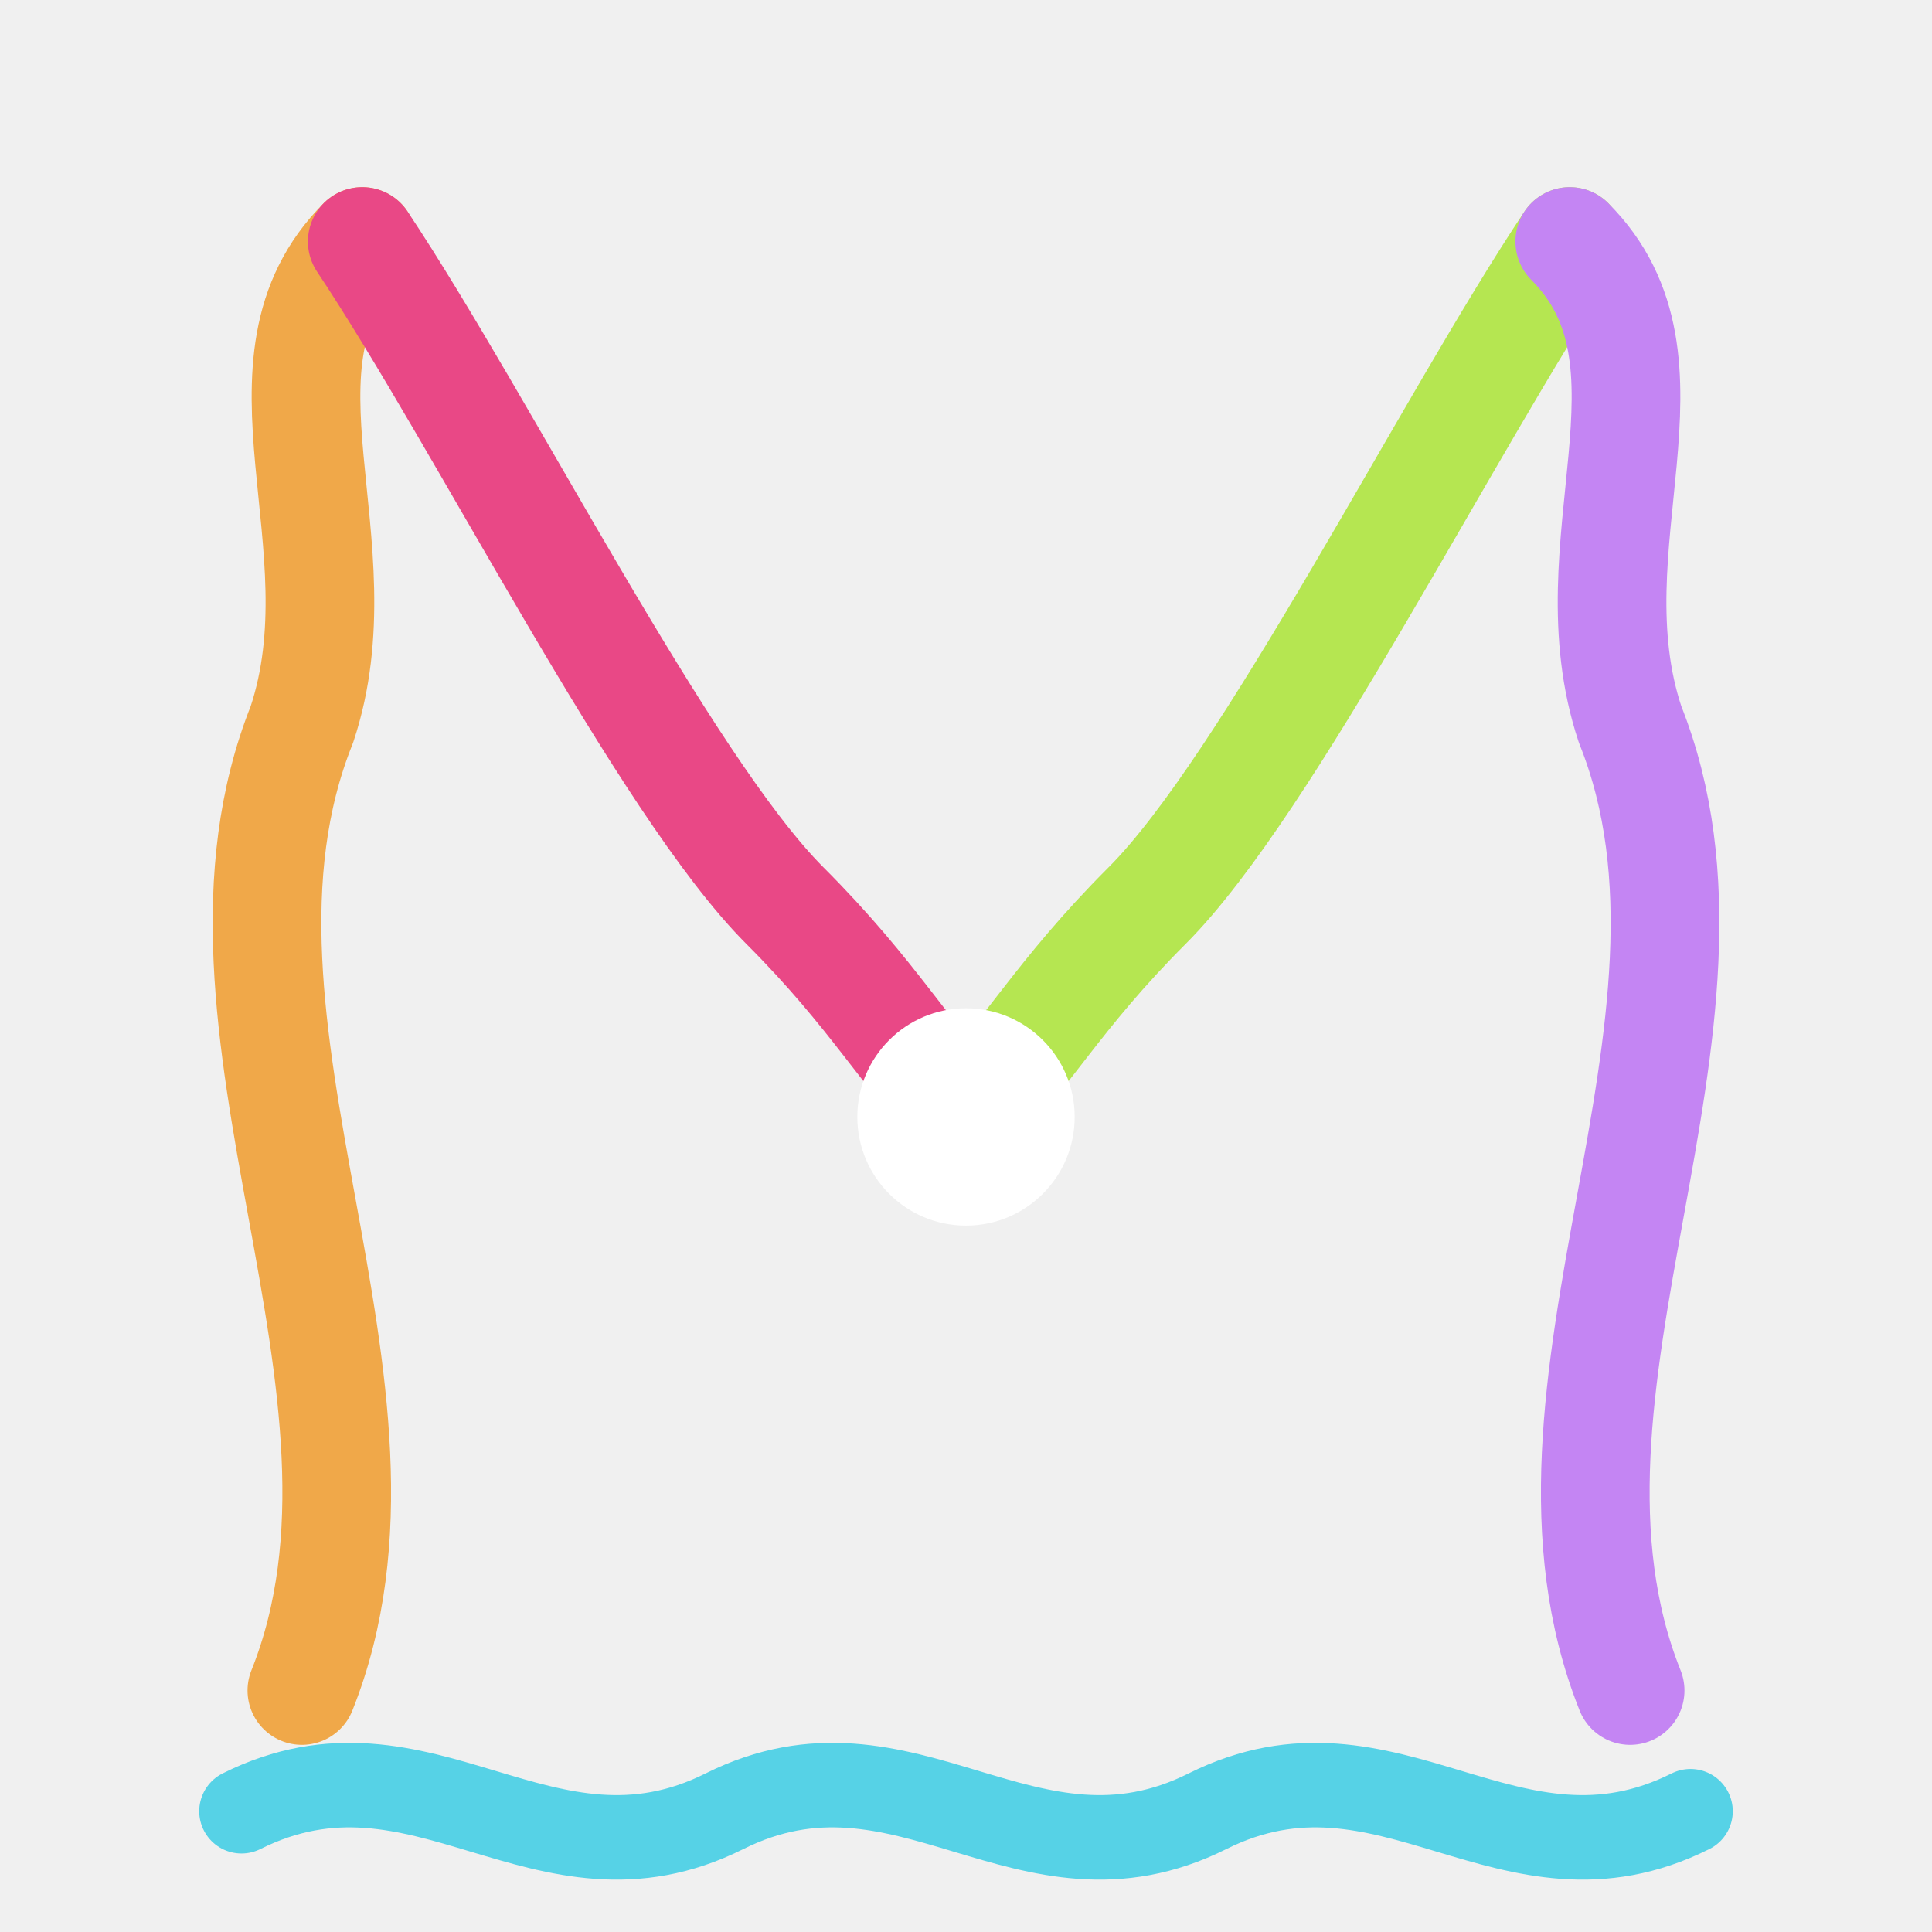
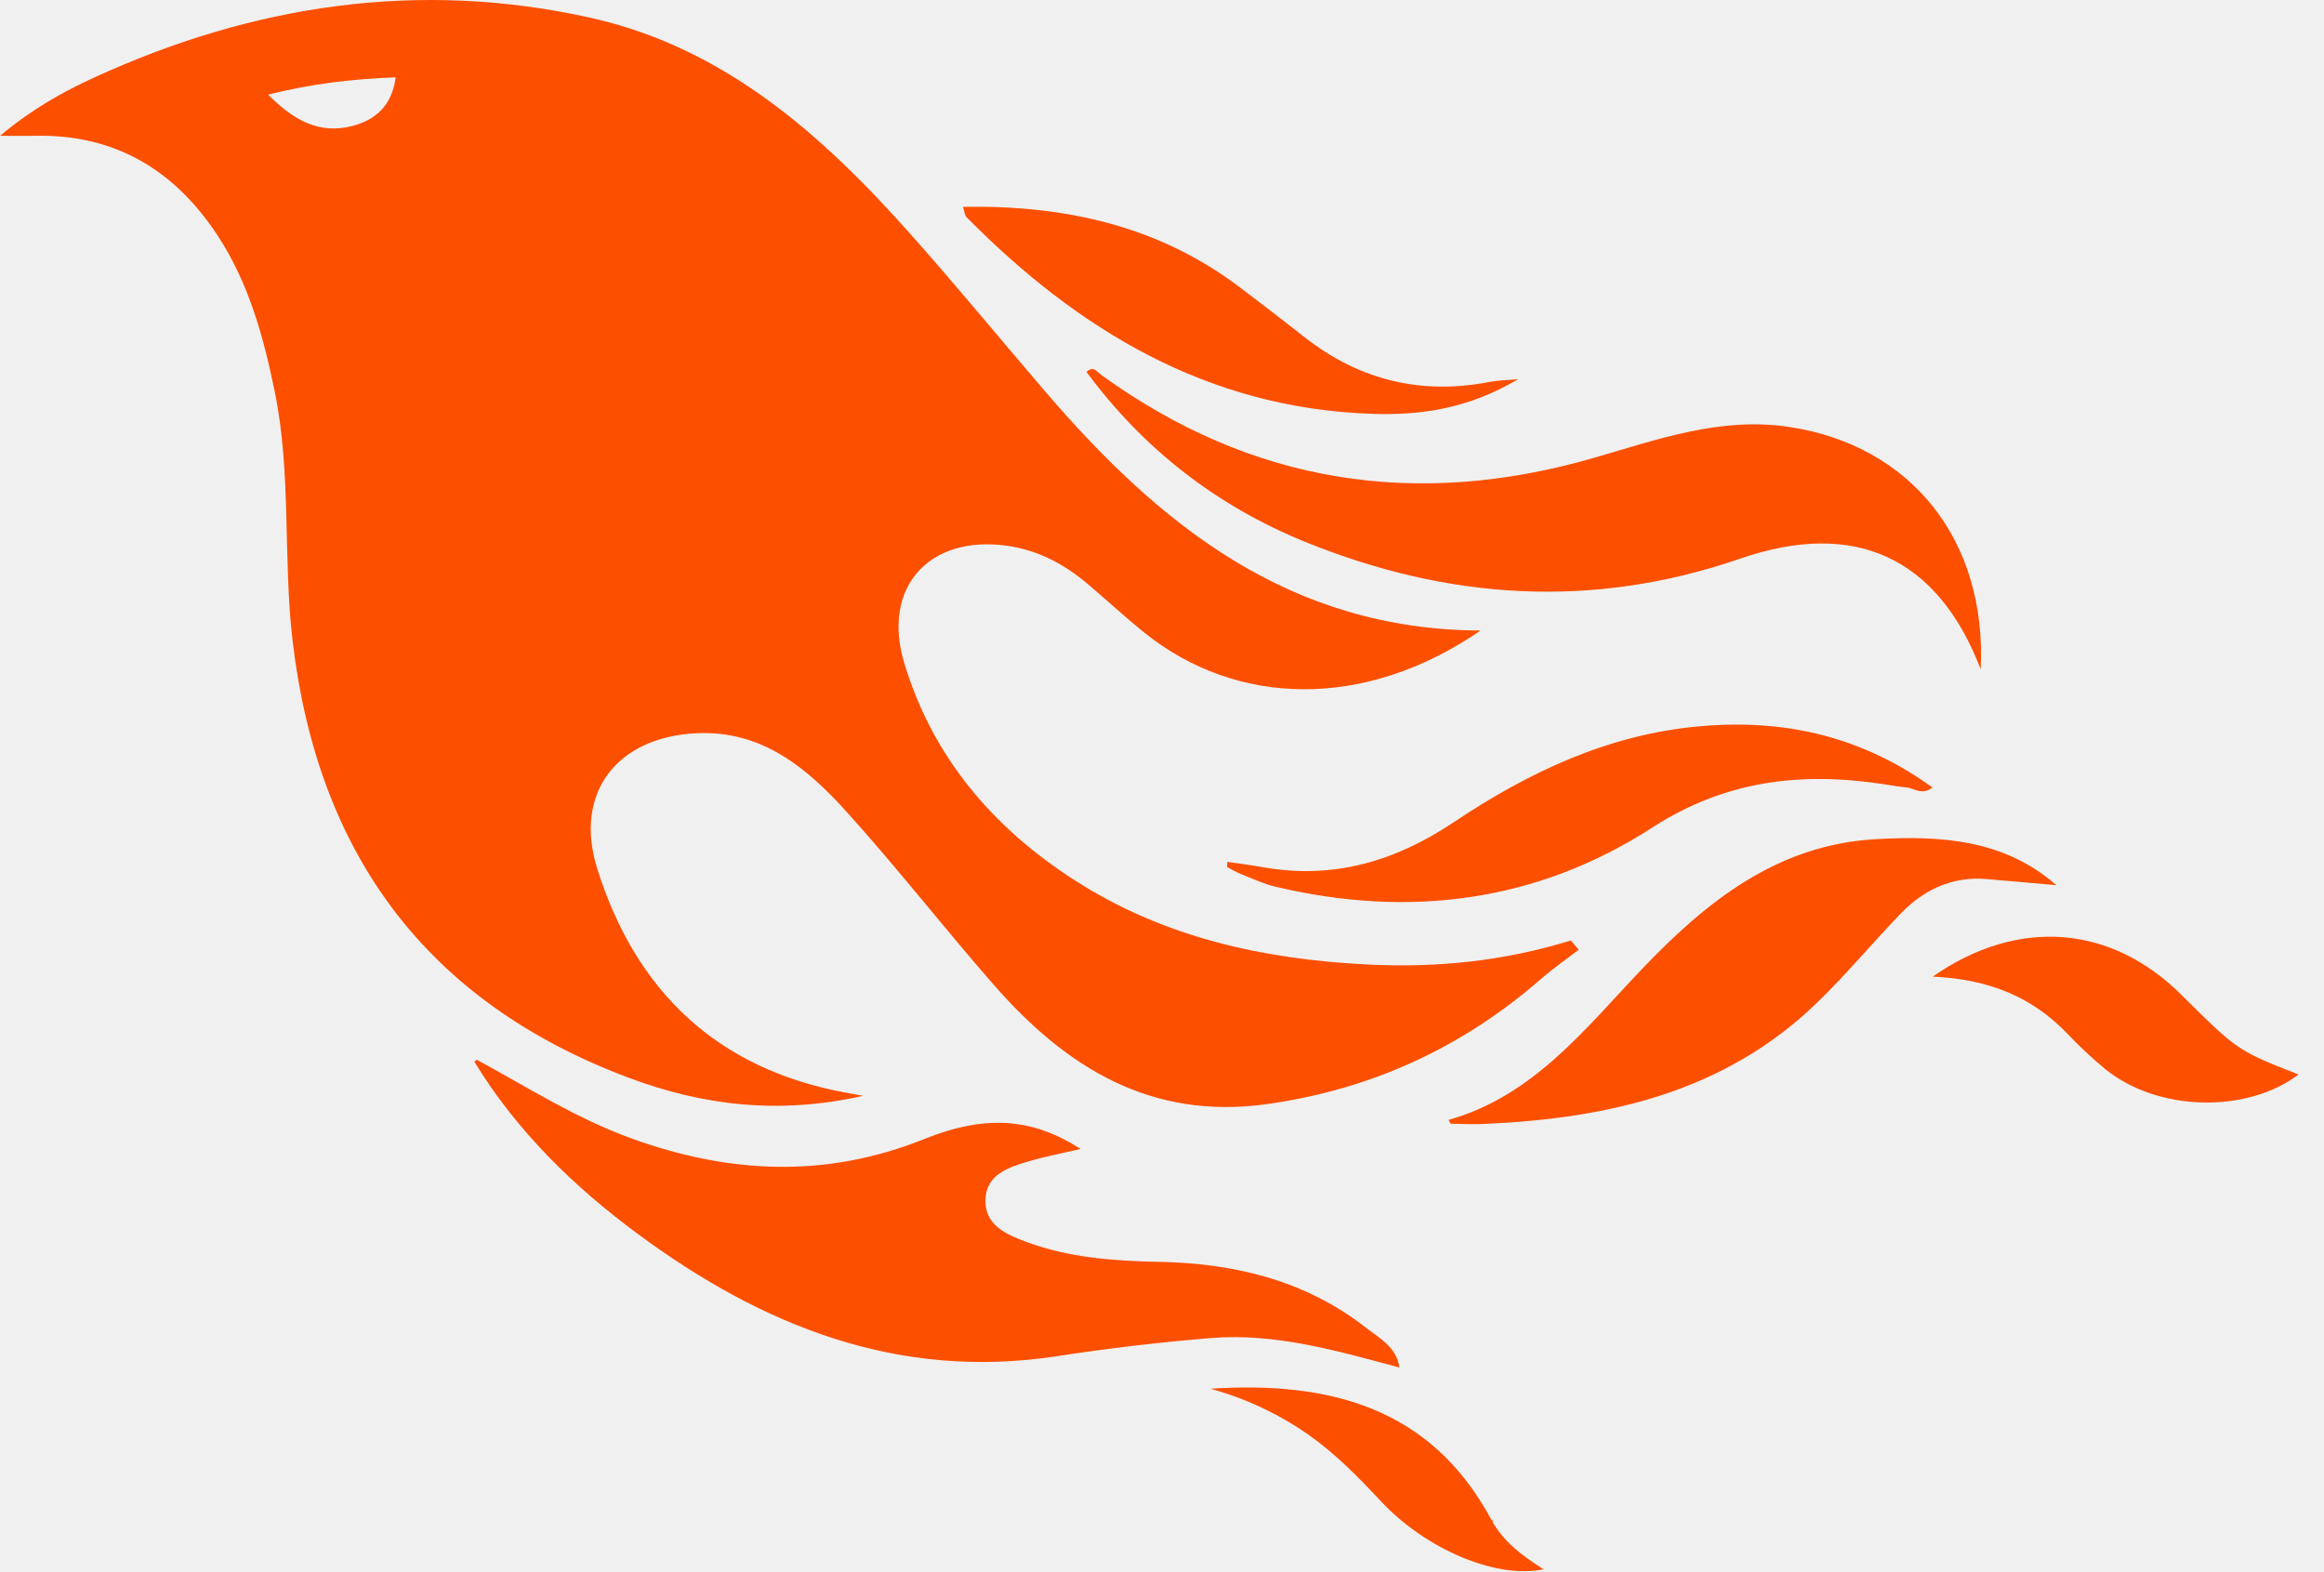
- <svg xmlns="http://www.w3.org/2000/svg" viewBox="0 0 32 32" fill="none" aria-hidden="true">
-   <g fill="none" stroke-width="1.8" stroke-linecap="round" stroke-linejoin="round">
-     <path d="M 5 28 C 7 23, 3 17, 5 12 C 6 9, 4 6, 6 4" stroke="#f0a849" />
-     <path d="M 6 4 C 8 7, 11 13, 13 15 C 14.5 16.5, 15 17.5, 16 18.5" stroke="#e94886" />
-     <path d="M 16 18.5 C 17 17.5, 17.5 16.5, 19 15 C 21 13, 24 7, 26 4" stroke="#b5e651" />
-     <path d="M 26 4 C 28 6, 26 9, 27 12 C 29 17, 25 23, 27 28" stroke="#c485f3" />
-     <path d="M 4 30 C 7 28.5, 9 31.5, 12 30 C 15 28.5, 17 31.5, 20 30 C 23 28.5, 25 31.5, 28 30" stroke="#56d2e6" stroke-width="1.4" />
-     <circle cx="16" cy="18.5" r="1.8" fill="#ffffff" />
-   </g>
+ <svg xmlns="http://www.w3.org/2000/svg" viewBox="0 0 71 48" fill="currentColor" aria-hidden="true">
+   <path d="m26.371 33.477-.552-.1c-3.92-.729-6.397-3.1-7.57-6.829-.733-2.324.597-4.035 3.035-4.148 1.995-.092 3.362 1.055 4.57 2.39 1.557 1.72 2.984 3.558 4.514 5.305 2.202 2.515 4.797 4.134 8.347 3.634 3.183-.448 5.958-1.725 8.371-3.828.363-.316.761-.592 1.144-.886l-.241-.284c-2.027.63-4.093.841-6.205.735-3.195-.16-6.24-.828-8.964-2.582-2.486-1.601-4.319-3.746-5.19-6.611-.704-2.315.736-3.934 3.135-3.6.948.133 1.746.56 2.463 1.165.583.493 1.143 1.015 1.738 1.493 2.8 2.25 6.712 2.375 10.265-.068-5.842-.026-9.817-3.24-13.308-7.313-1.366-1.594-2.7-3.216-4.095-4.785-2.698-3.036-5.692-5.71-9.79-6.623C12.8-.623 7.745.14 2.893 2.361 1.926 2.804.997 3.319 0 4.149c.494 0 .763.006 1.032 0 2.446-.064 4.28 1.023 5.602 3.024.962 1.457 1.415 3.104 1.761 4.798.513 2.515.247 5.078.544 7.605.761 6.494 4.08 11.026 10.26 13.346 2.267.852 4.591 1.135 7.172.555ZM10.751 3.852c-.976.246-1.756-.148-2.56-.962 1.377-.343 2.592-.476 3.897-.528-.107.848-.607 1.306-1.336 1.49Zm32.002 37.924c-.085-.626-.62-.901-1.04-1.228-1.857-1.446-4.03-1.958-6.333-2-1.375-.026-2.735-.128-4.031-.61-.595-.22-1.26-.505-1.244-1.272.015-.78.693-1 1.31-1.184.505-.15 1.026-.247 1.6-.382-1.46-.936-2.886-1.065-4.787-.3-2.993 1.202-5.943 1.06-8.926-.017-1.684-.608-3.179-1.563-4.735-2.408l-.077.057c1.29 2.115 3.034 3.817 5.004 5.271 3.793 2.8 7.936 4.471 12.784 3.73A66.714 66.714 0 0 1 37 40.877c1.98-.16 3.866.398 5.753.899Zm-9.14-30.345c-.105-.076-.206-.266-.42-.069 1.745 2.36 3.985 4.098 6.683 5.193 4.354 1.767 8.773 2.07 13.293.51 3.51-1.21 6.033-.028 7.343 3.38.19-3.955-2.137-6.837-5.843-7.401-2.084-.318-4.01.373-5.962.94-5.434 1.575-10.485.798-15.094-2.553Zm27.085 15.425c.708.059 1.416.123 2.124.185-1.6-1.405-3.55-1.517-5.523-1.404-3.003.17-5.167 1.903-7.14 3.972-1.739 1.824-3.31 3.87-5.903 4.604.043.078.054.117.066.117.35.005.699.021 1.047.005 3.768-.17 7.317-.965 10.14-3.7.89-.86 1.685-1.817 2.544-2.71.716-.746 1.584-1.159 2.645-1.07Zm-8.753-4.67c-2.812.246-5.254 1.409-7.548 2.943-1.766 1.18-3.654 1.738-5.776 1.37-.374-.066-.75-.114-1.124-.17l-.013.156c.135.07.265.151.405.207.354.14.702.308 1.07.395 4.083.971 7.992.474 11.516-1.803 2.221-1.435 4.521-1.707 7.013-1.336.252.038.503.083.756.107.234.022.479.255.795.003-2.179-1.574-4.526-2.096-7.094-1.872Zm-10.049-9.544c1.475.051 2.943-.142 4.486-1.059-.452.04-.643.04-.827.076-2.126.424-4.033-.04-5.733-1.383-.623-.493-1.257-.974-1.889-1.457-2.503-1.914-5.374-2.555-8.514-2.5.05.154.054.26.108.315 3.417 3.455 7.371 5.836 12.369 6.008Zm24.727 17.731c-2.114-2.097-4.952-2.367-7.578-.537 1.738.078 3.043.632 4.101 1.728a13 13 0 0 0 1.182 1.106c1.6 1.29 4.311 1.352 5.896.155-1.861-.726-1.861-.726-3.601-2.452Zm-21.058 16.06c-1.858-3.46-4.981-4.24-8.59-4.008a9.667 9.667 0 0 1 2.977 1.39c.84.586 1.547 1.311 2.243 2.055 1.38 1.473 3.534 2.376 4.962 2.07-.656-.412-1.238-.848-1.592-1.507Zl-.006.006-.036-.004.021.018.012.053Za.127.127 0 0 0 .015.043c.005.008.038 0 .058-.002Zl-.008.01.005.026.024.014Z" fill="#FD4F00" />
</svg>
